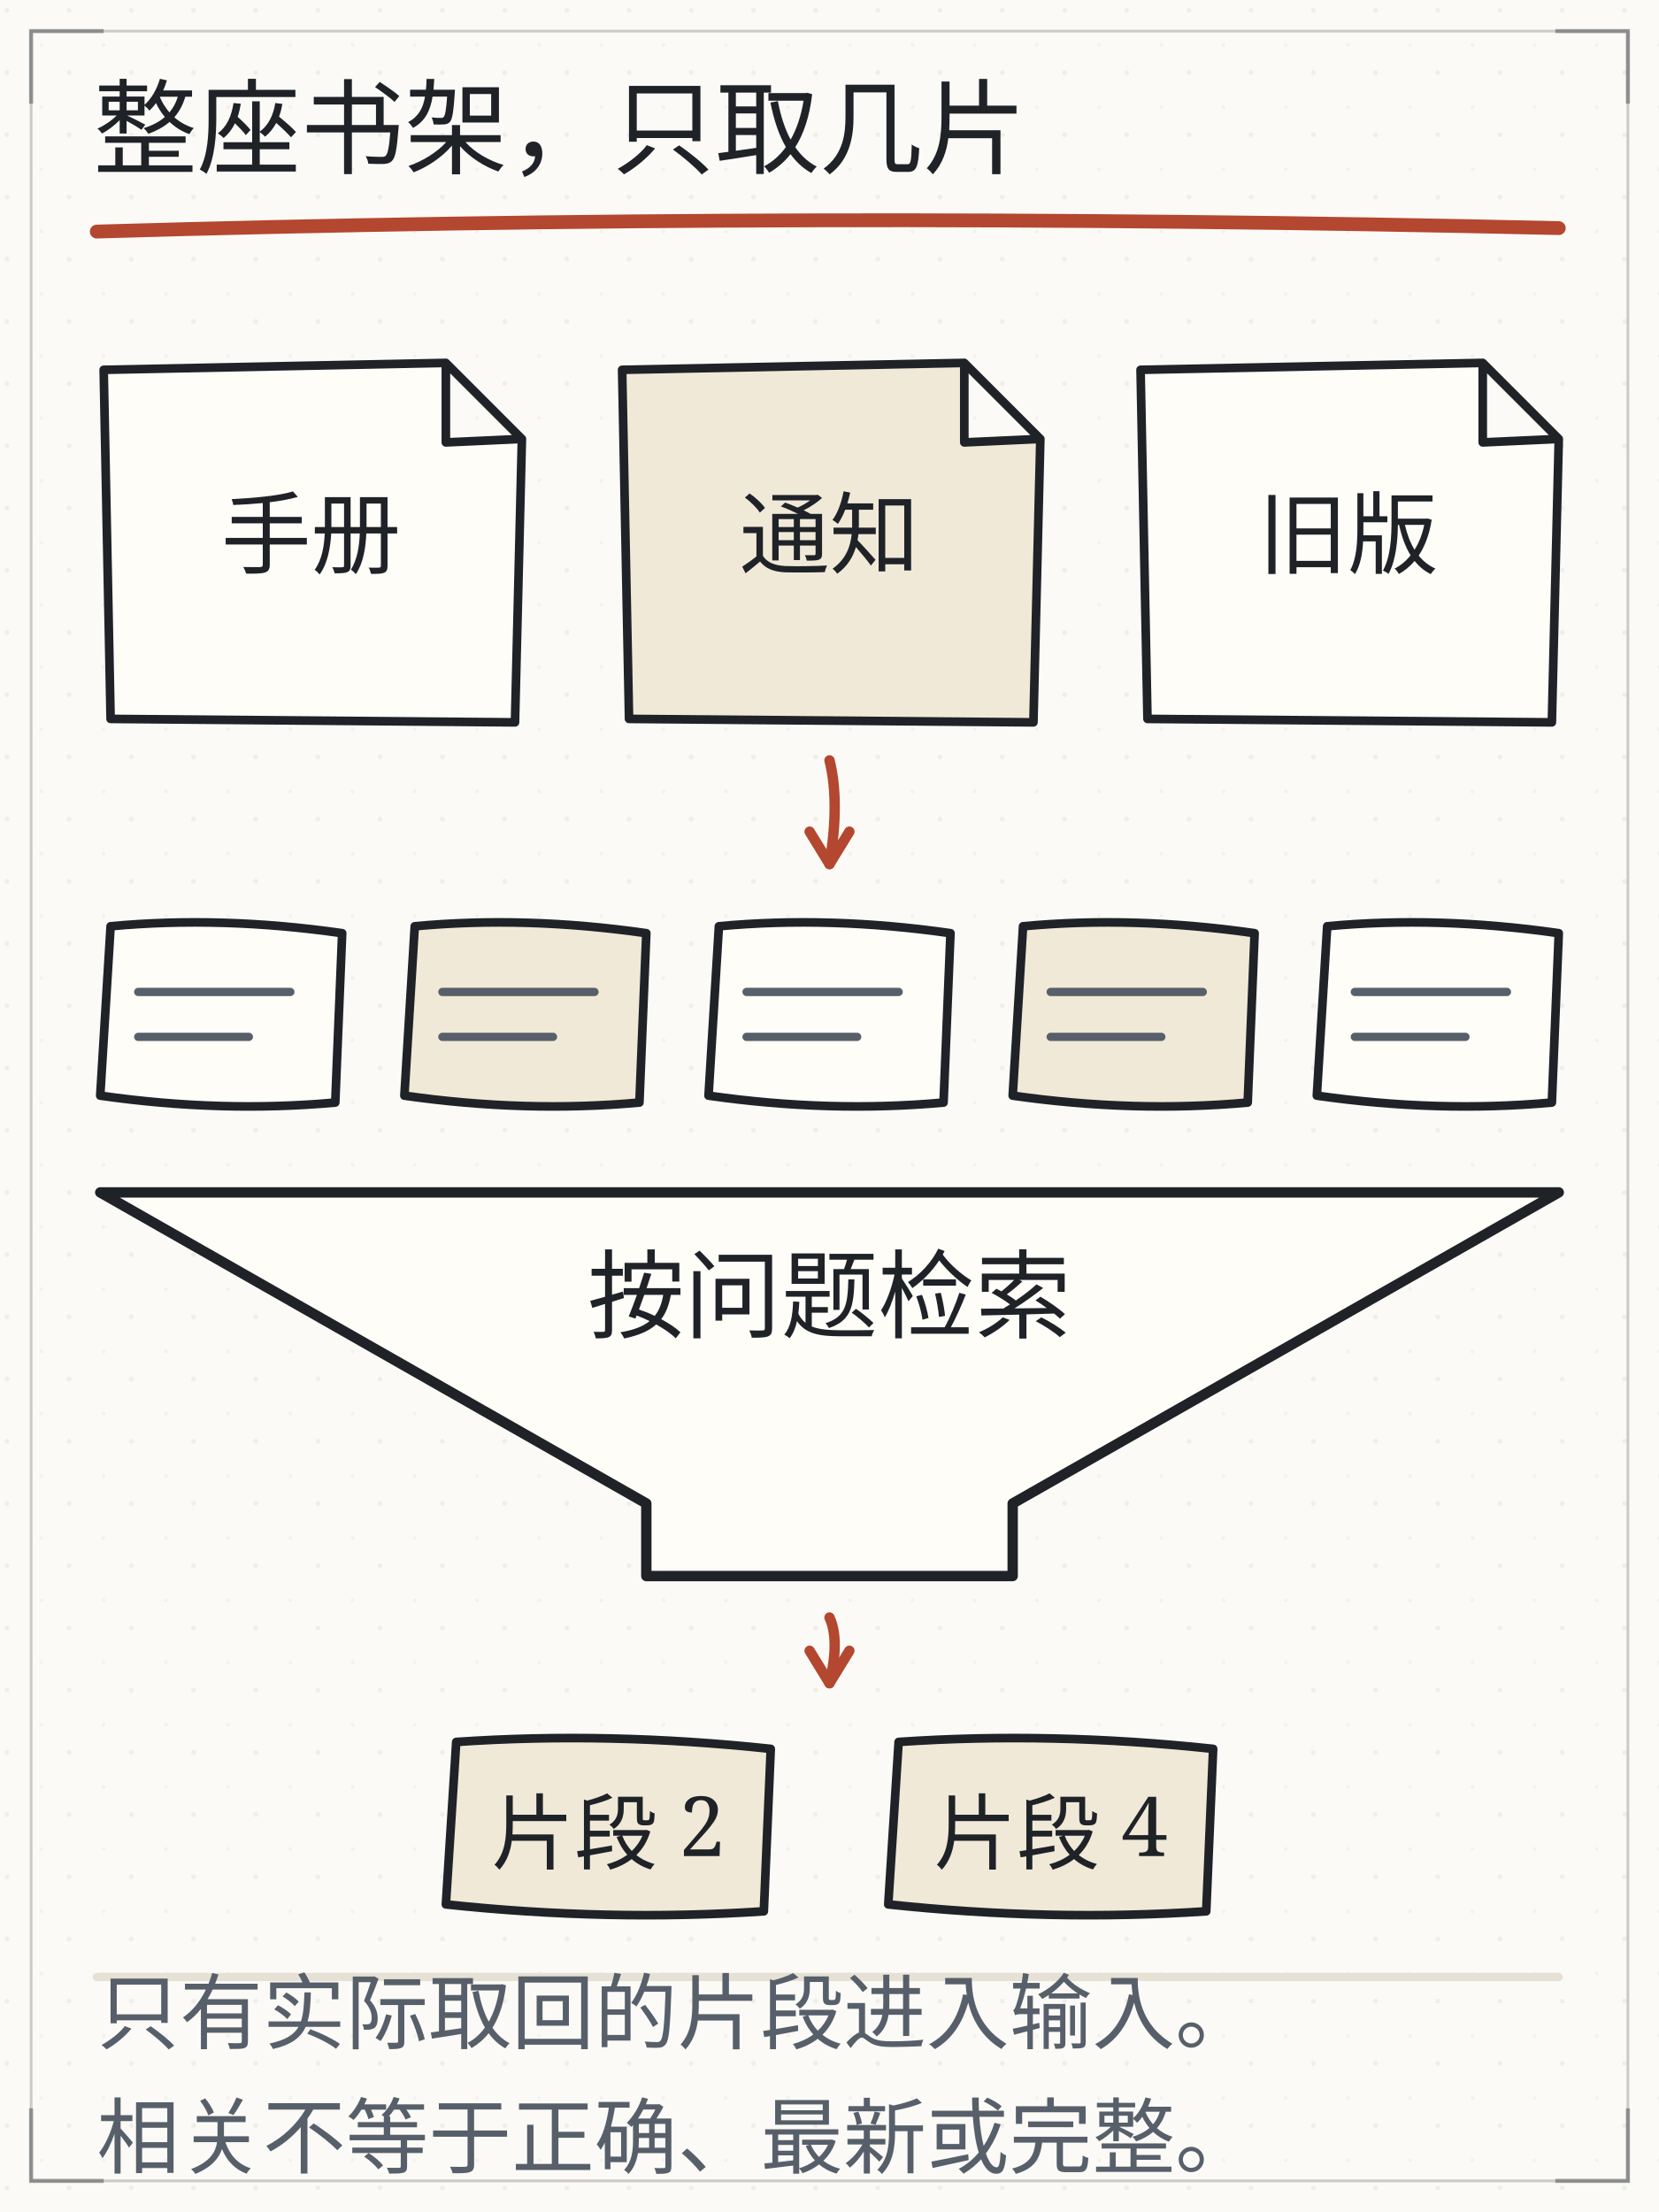
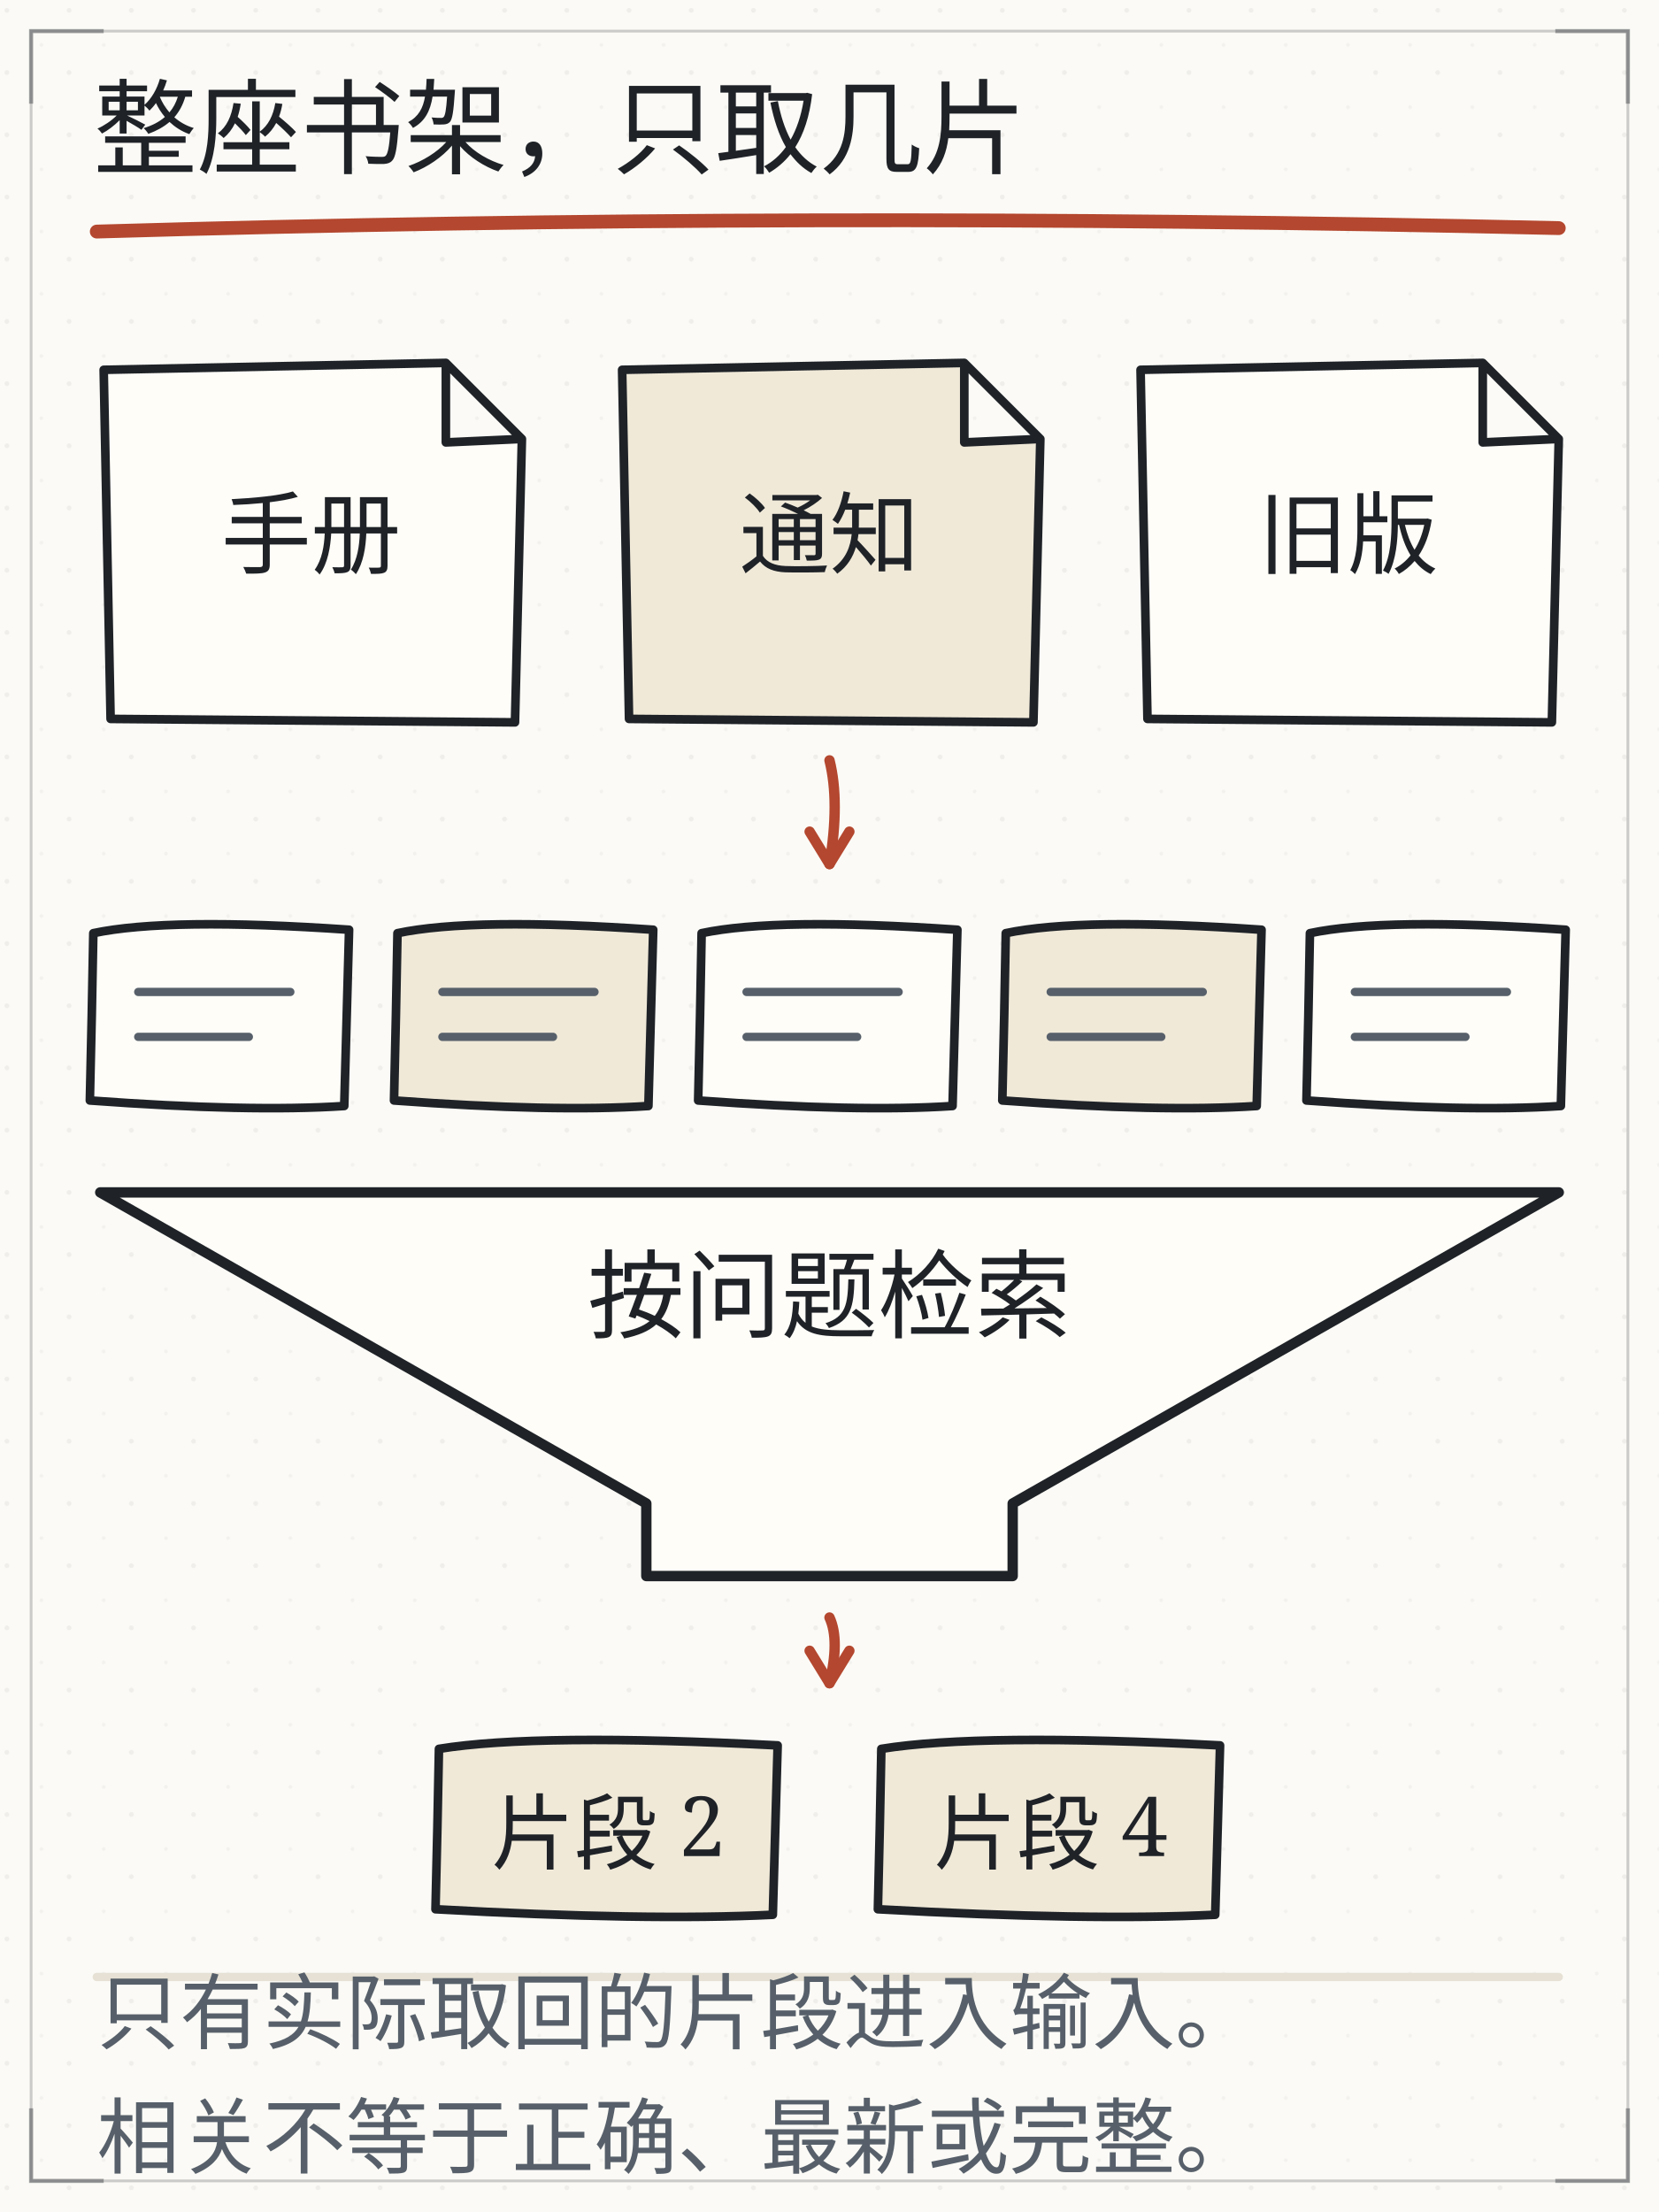
<svg xmlns="http://www.w3.org/2000/svg" width="480" height="640" viewBox="0 0 480 640" role="img" aria-labelledby="title desc">
  <defs>
    <pattern id="figure-grain" width="18" height="18" patternUnits="userSpaceOnUse">
      <circle cx="2" cy="3" r=".7" fill="#1f2328" opacity=".16" />
      <circle cx="12" cy="13" r=".55" fill="#1f2328" opacity=".11" />
    </pattern>
  </defs>
  <rect width="480" height="640" fill="#fbfaf6" />
  <rect width="480" height="640" fill="url(#figure-grain)" opacity=".34" />
  <rect x="9" y="9" width="462" height="622" fill="none" stroke="#1f2328" stroke-width=".8" opacity=".22" />
  <path d="M9 30 V9 H30 M450 9 H471 V30 M9 610 V631 H30 M450 631 H471 V610" fill="none" stroke="#1f2328" stroke-width="1.2" opacity=".38" />
  <g font-family="'Noto Serif SC','Source Han Serif SC','Songti SC','SimSun',serif">
    <text x="27" y="48" font-size="30" fill="#1f2328" text-anchor="start">整座书架，只取几片</text>
    <path d="M28 67 Q232 61 451 66" stroke="#B4472F" stroke-width="4" fill="none" stroke-linecap="round" stroke-linejoin="round" />
    <path d="M30 107 L129 105 L151 127 L149 209 L32 208Z M129 105 L129 128 L151 127" stroke="#1f2328" stroke-width="2.5" fill="#fffdf8" stroke-linecap="round" stroke-linejoin="round" />
    <text x="90" y="164" font-size="26" fill="#1f2328" text-anchor="middle">手册</text>
    <path d="M180 107 L279 105 L301 127 L299 209 L182 208Z M279 105 L279 128 L301 127" stroke="#1f2328" stroke-width="2.5" fill="#f0e9d8" stroke-linecap="round" stroke-linejoin="round" />
    <text x="240" y="164" font-size="26" fill="#1f2328" text-anchor="middle">通知</text>
    <path d="M330 107 L429 105 L451 127 L449 209 L332 208Z M429 105 L429 128 L451 127" stroke="#1f2328" stroke-width="2.5" fill="#fffdf8" stroke-linecap="round" stroke-linejoin="round" />
    <text x="390" y="164" font-size="26" fill="#1f2328" text-anchor="middle">旧版</text>
    <path d="M240 220 Q243 232 240 250" stroke="#B4472F" stroke-width="3" fill="none" stroke-linecap="round" stroke-linejoin="round" />
    <path d="M234.25 240.622 L240 250 L245.75 240.622" stroke="#B4472F" stroke-width="3" fill="none" stroke-linecap="round" stroke-linejoin="round" />
-     <path d="M32 268 Q64 265 99 270 L97 319 Q64 322 29 317Z" stroke="#1f2328" stroke-width="2.5" fill="#fffdf8" stroke-linecap="round" stroke-linejoin="round" />
+     <path d="M27 270 Q48.6 265.4 101 269 L99.6 320 Q72.4 321.8 26 318.4 Q26.6 293.5 27 270Z" stroke="#1f2328" stroke-width="2.5" fill="#fffdf8" stroke-linecap="round" stroke-linejoin="round" />
    <path d="M40 287 L84 287" stroke="#57606a" stroke-width="2.4" fill="none" stroke-linecap="round" stroke-linejoin="round" />
    <path d="M40 300 L72 300" stroke="#57606a" stroke-width="2.4" fill="none" stroke-linecap="round" stroke-linejoin="round" />
-     <path d="M120 268 Q152 265 187 270 L185 319 Q152 322 117 317Z" stroke="#1f2328" stroke-width="2.5" fill="#f0e9d8" stroke-linecap="round" stroke-linejoin="round" />
+     <path d="M115 270 Q136.6 265.4 189 269 L187.6 320 Q160.4 321.8 114 318.4 Q114.6 293.5 115 270Z" stroke="#1f2328" stroke-width="2.5" fill="#f0e9d8" stroke-linecap="round" stroke-linejoin="round" />
    <path d="M128 287 L172 287" stroke="#57606a" stroke-width="2.4" fill="none" stroke-linecap="round" stroke-linejoin="round" />
    <path d="M128 300 L160 300" stroke="#57606a" stroke-width="2.4" fill="none" stroke-linecap="round" stroke-linejoin="round" />
-     <path d="M208 268 Q240 265 275 270 L273 319 Q240 322 205 317Z" stroke="#1f2328" stroke-width="2.5" fill="#fffdf8" stroke-linecap="round" stroke-linejoin="round" />
+     <path d="M203 270 Q224.6 265.4 277 269 L275.6 320 Q248.4 321.8 202 318.4 Q202.6 293.5 203 270Z" stroke="#1f2328" stroke-width="2.5" fill="#fffdf8" stroke-linecap="round" stroke-linejoin="round" />
    <path d="M216 287 L260 287" stroke="#57606a" stroke-width="2.4" fill="none" stroke-linecap="round" stroke-linejoin="round" />
    <path d="M216 300 L248 300" stroke="#57606a" stroke-width="2.4" fill="none" stroke-linecap="round" stroke-linejoin="round" />
-     <path d="M296 268 Q328 265 363 270 L361 319 Q328 322 293 317Z" stroke="#1f2328" stroke-width="2.5" fill="#f0e9d8" stroke-linecap="round" stroke-linejoin="round" />
+     <path d="M291 270 Q312.6 265.4 365 269 L363.6 320 Q336.4 321.8 290 318.4 Q290.6 293.5 291 270Z" stroke="#1f2328" stroke-width="2.5" fill="#f0e9d8" stroke-linecap="round" stroke-linejoin="round" />
    <path d="M304 287 L348 287" stroke="#57606a" stroke-width="2.4" fill="none" stroke-linecap="round" stroke-linejoin="round" />
    <path d="M304 300 L336 300" stroke="#57606a" stroke-width="2.4" fill="none" stroke-linecap="round" stroke-linejoin="round" />
-     <path d="M384 268 Q416 265 451 270 L449 319 Q416 322 381 317Z" stroke="#1f2328" stroke-width="2.5" fill="#fffdf8" stroke-linecap="round" stroke-linejoin="round" />
+     <path d="M379 270 Q400.6 265.4 453 269 L451.6 320 Q424.4 321.8 378 318.4 Q378.6 293.5 379 270Z" stroke="#1f2328" stroke-width="2.5" fill="#fffdf8" stroke-linecap="round" stroke-linejoin="round" />
    <path d="M392 287 L436 287" stroke="#57606a" stroke-width="2.4" fill="none" stroke-linecap="round" stroke-linejoin="round" />
    <path d="M392 300 L424 300" stroke="#57606a" stroke-width="2.4" fill="none" stroke-linecap="round" stroke-linejoin="round" />
    <path d="M29 345 L451 345 L293 435 L293 456 L187 456 L187 435Z" stroke="#1f2328" stroke-width="3" fill="#fffdf8" stroke-linecap="round" stroke-linejoin="round" />
    <text x="240" y="385" font-size="28" fill="#1f2328" text-anchor="middle">按问题检索</text>
    <path d="M240 468 Q243 474.5 240 487" stroke="#B4472F" stroke-width="3" fill="none" stroke-linecap="round" stroke-linejoin="round" />
    <path d="M234.25 477.622 L240 487 L245.75 477.622" stroke="#B4472F" stroke-width="3" fill="none" stroke-linecap="round" stroke-linejoin="round" />
-     <path d="M132 504 Q176 501 223 506 L221 553 Q176 556 129 551Z" stroke="#1f2328" stroke-width="2.5" fill="#f0e9d8" stroke-linecap="round" stroke-linejoin="round" />
-     <path d="M260 504 Q304 501 351 506 L349 553 Q304 556 257 551Z" stroke="#1f2328" stroke-width="2.5" fill="#f0e9d8" stroke-linecap="round" stroke-linejoin="round" />
+     <path d="M127 506 Q155.32 501.4 225 505 L223.6 554 Q187.28 555.8 126 552.4 Q126.6 528.5 127 506Z" stroke="#1f2328" stroke-width="2.5" fill="#f0e9d8" stroke-linecap="round" stroke-linejoin="round" />
+     <path d="M255 506 Q283.32 501.4 353 505 L351.6 554 Q315.28 555.8 254 552.4 Q254.6 528.5 255 506Z" stroke="#1f2328" stroke-width="2.5" fill="#f0e9d8" stroke-linecap="round" stroke-linejoin="round" />
    <text x="176" y="539" font-size="24" fill="#1f2328" text-anchor="middle">片段 2</text>
    <text x="304" y="539" font-size="24" fill="#1f2328" text-anchor="middle">片段 4</text>
    <path d="M28 572 L451 572" stroke="#e6e1d4" stroke-width="2.4" fill="none" stroke-linecap="round" stroke-linejoin="round" />
    <text x="28" y="591" font-size="24" fill="#57606a" text-anchor="start">只有实际取回的片段进入输入。</text>
    <text x="28" y="627" font-size="24" fill="#57606a" text-anchor="start">相关不等于正确、最新或完整。</text>
  </g>
</svg>
